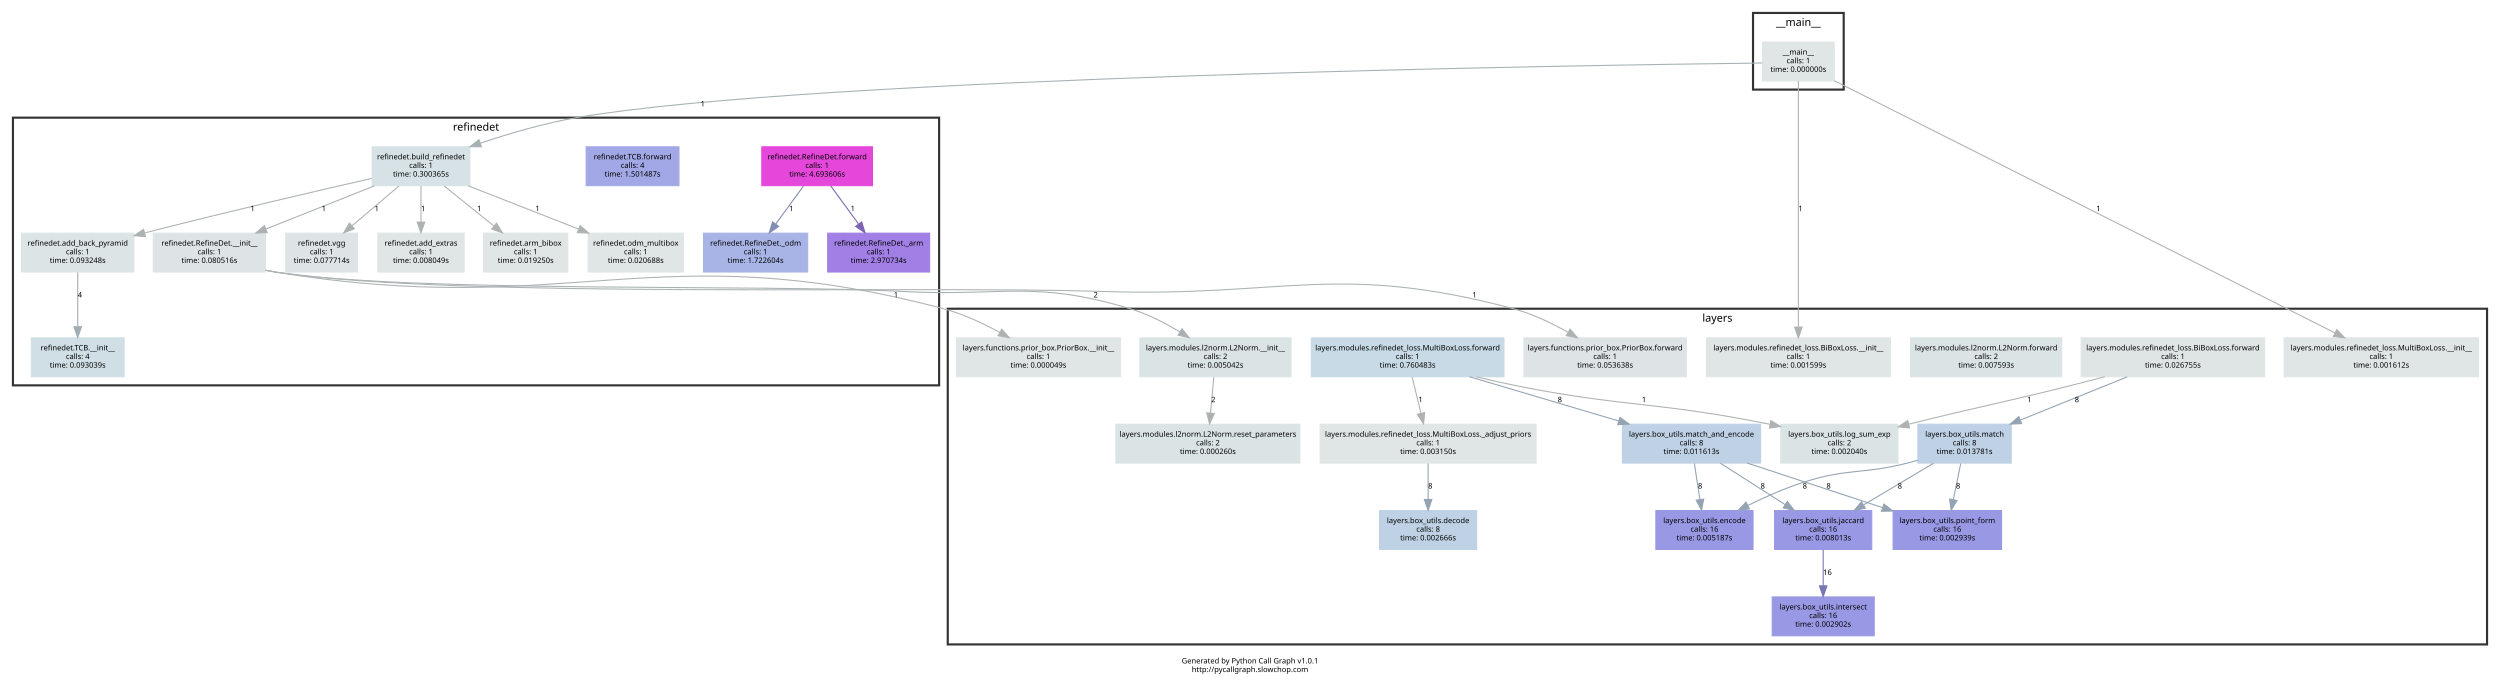
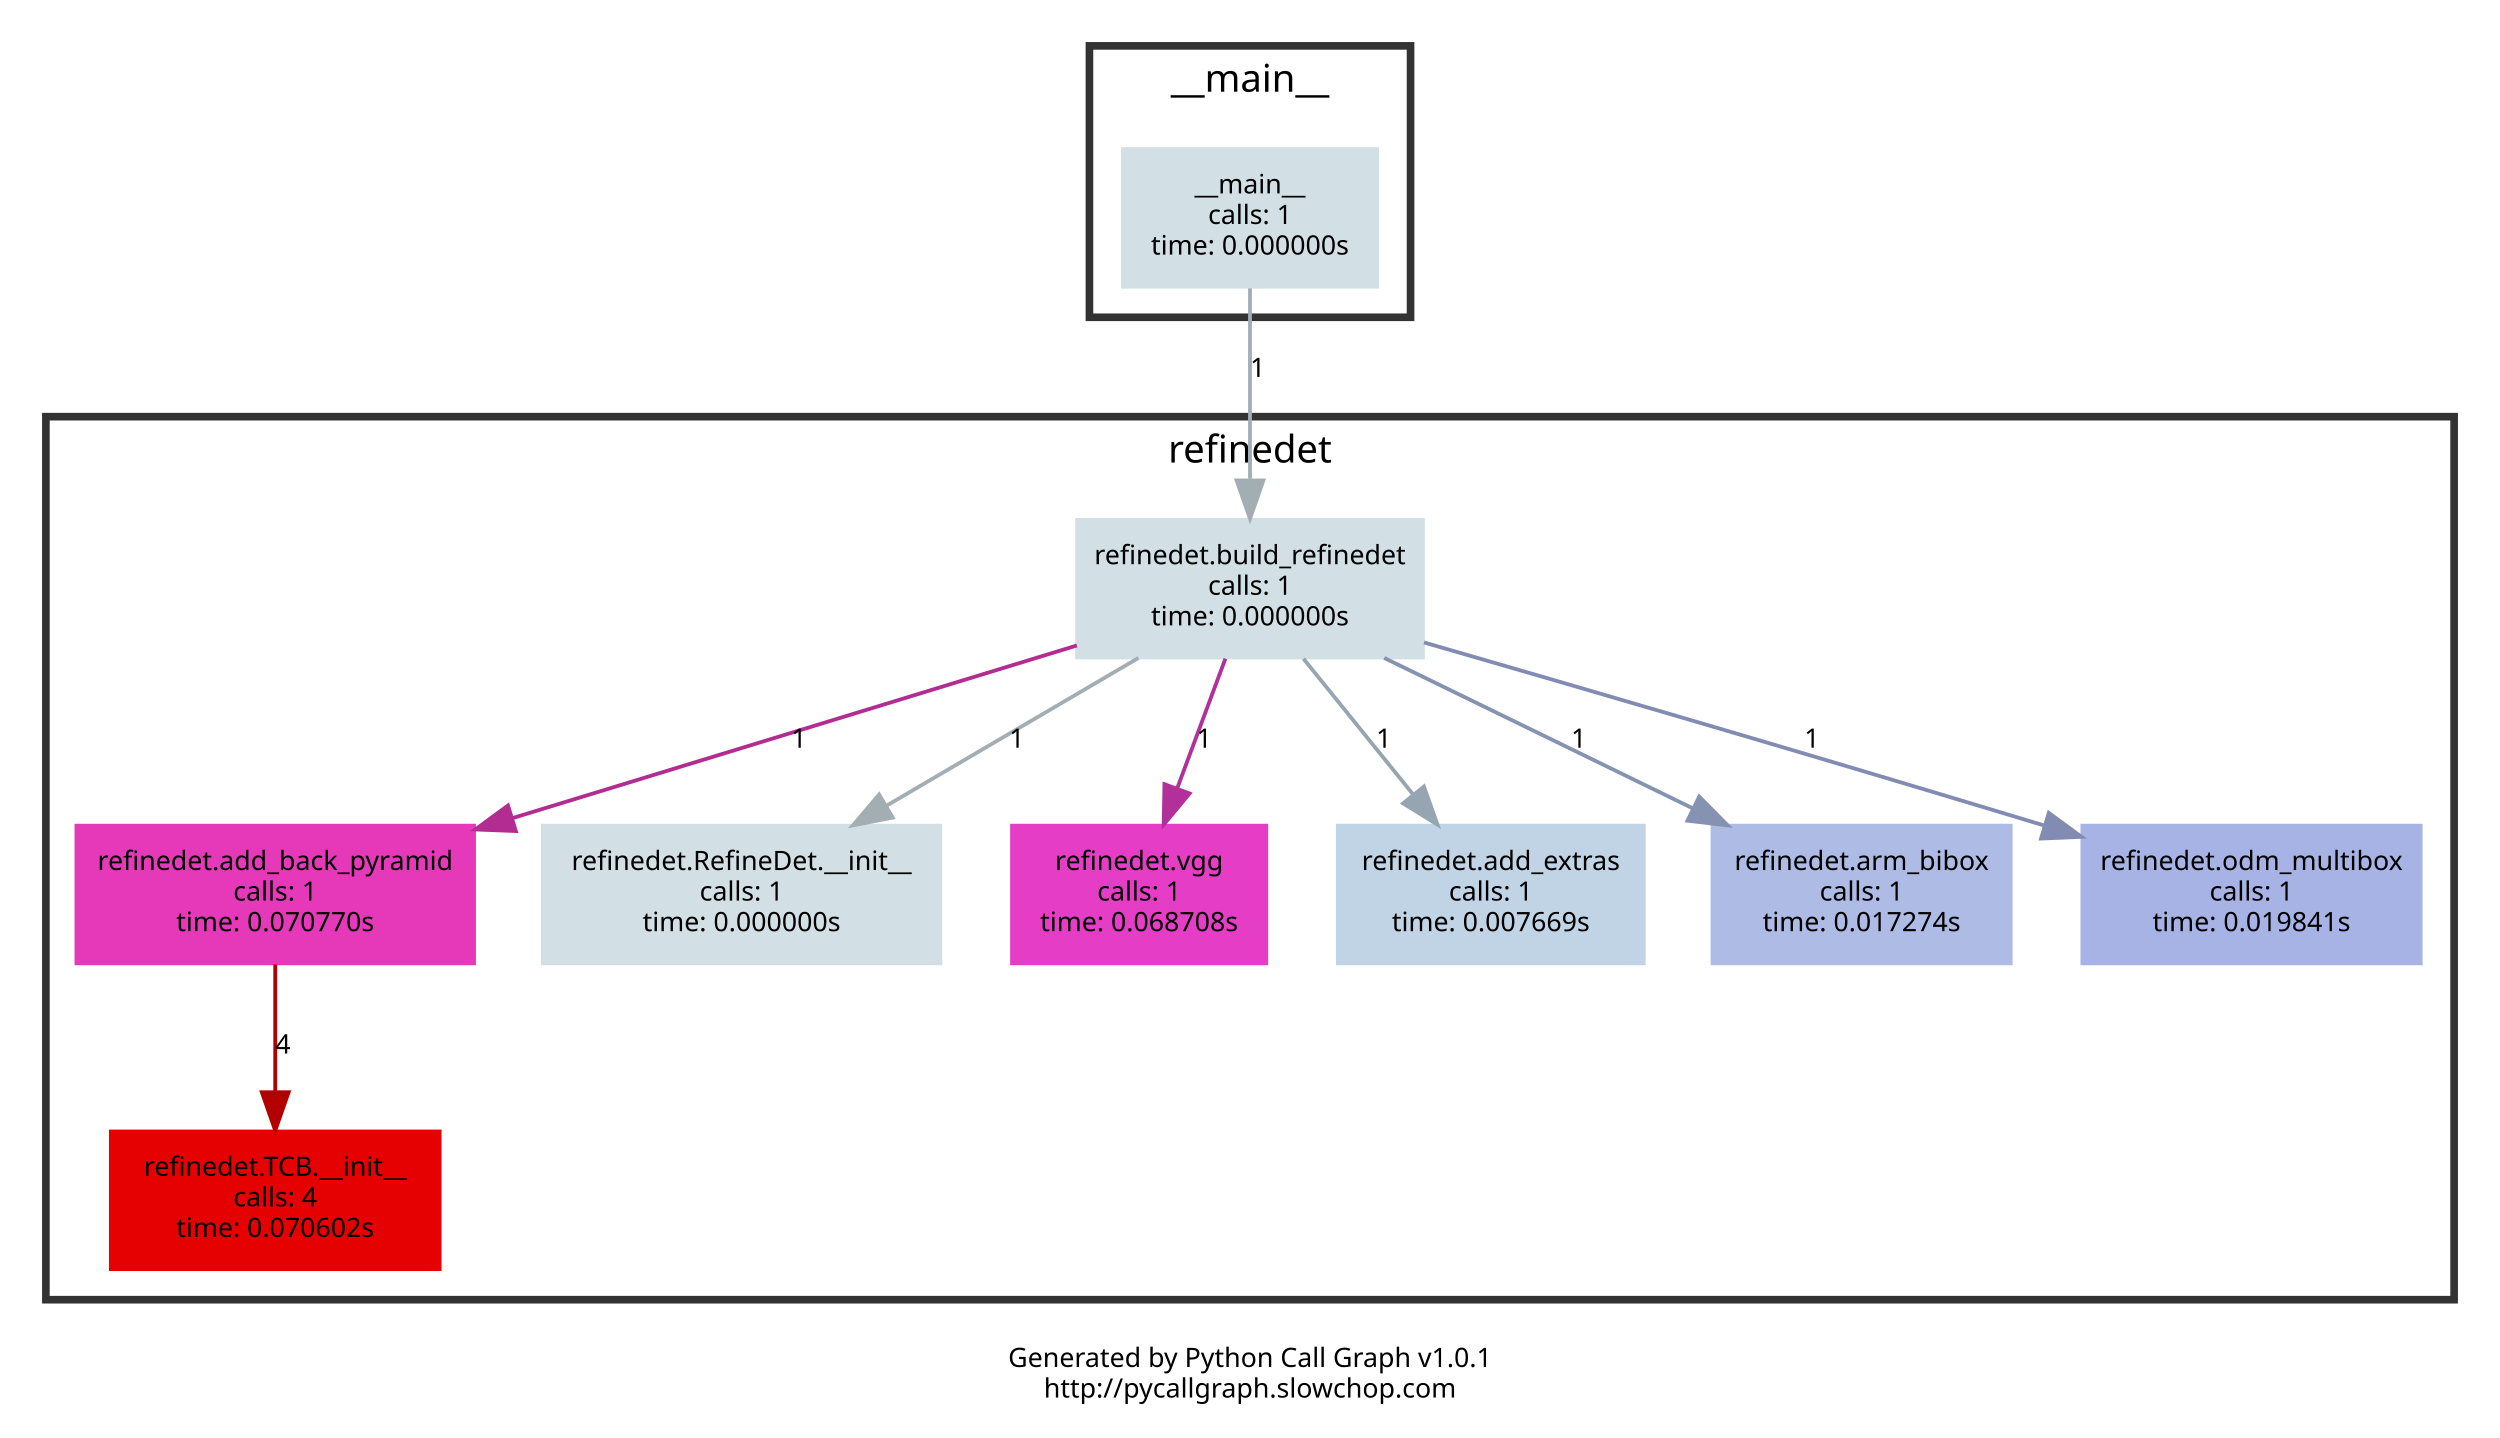
- <svg xmlns="http://www.w3.org/2000/svg" width="2316pt" height="633pt" viewBox="0.00 0.00 2316.00 633.00">
-   <g id="graph0" class="graph" transform="scale(1 1) rotate(0) translate(4 629)">
-     <polygon fill="white" stroke="white" points="-4,5 -4,-629 2313,-629 2313,5 -4,5" />
-     <text text-anchor="middle" x="1154" y="-14.4" font-family="Verdana" font-size="7.00" fill="#000000">Generated by Python Call Graph v1.0.1</text>
-     <text text-anchor="middle" x="1154" y="-6.4" font-family="Verdana" font-size="7.00" fill="#000000">http://pycallgraph.slowchop.com</text>
+ <svg xmlns="http://www.w3.org/2000/svg" width="654pt" height="376pt" viewBox="0.00 0.00 654.00 376.00">
+   <g id="graph0" class="graph" transform="scale(1 1) rotate(0) translate(4 372)">
+     <polygon fill="white" stroke="white" points="-4,5 -4,-372 651,-372 651,5 -4,5" />
+     <text text-anchor="middle" x="323" y="-14.4" font-family="Verdana" font-size="7.00" fill="#000000">Generated by Python Call Graph v1.0.1</text>
+     <text text-anchor="middle" x="323" y="-6.4" font-family="Verdana" font-size="7.00" fill="#000000">http://pycallgraph.slowchop.com</text>
    <g id="clust1" class="cluster">
-       <polygon fill="none" stroke="#000000" stroke-width="2" stroke-opacity="0.8" points="874,-32 874,-343 2300,-343 2300,-32 874,-32" />
-       <text text-anchor="middle" x="1587" y="-331" font-family="Verdana" font-size="10.00">layers</text>
+       <polygon fill="none" stroke="#000000" stroke-width="2" stroke-opacity="0.8" points="8,-32 8,-263 638,-263 638,-32 8,-32" />
+       <text text-anchor="middle" x="323" y="-251" font-family="Verdana" font-size="10.00">refinedet</text>
    </g>
    <g id="clust2" class="cluster">
-       <polygon fill="none" stroke="#000000" stroke-width="2" stroke-opacity="0.8" points="8,-272 8,-520 866,-520 866,-272 8,-272" />
-       <text text-anchor="middle" x="437" y="-508" font-family="Verdana" font-size="10.00">refinedet</text>
-     </g>
-     <g id="clust3" class="cluster">
-       <polygon fill="none" stroke="#000000" stroke-width="2" stroke-opacity="0.8" points="1620,-546 1620,-617 1704,-617 1704,-546 1620,-546" />
-       <text text-anchor="middle" x="1662" y="-605" font-family="Verdana" font-size="10.00">__main__</text>
+       <polygon fill="none" stroke="#000000" stroke-width="2" stroke-opacity="0.8" points="281,-289 281,-360 365,-360 365,-289 281,-289" />
+       <text text-anchor="middle" x="323" y="-348" font-family="Verdana" font-size="10.00">__main__</text>
    </g>
    <g id="node1" class="node">
-       <polygon fill="#e0e5e5" stroke="#e0e5e5" points="1419,-236 1219,-236 1219,-200 1419,-200 1419,-236" />
-       <text text-anchor="middle" x="1319" y="-224.4" font-family="Verdana" font-size="7.00" fill="#000000">layers.modules.refinedet_loss.MultiBoxLoss._adjust_priors</text>
-       <text text-anchor="middle" x="1319" y="-216.4" font-family="Verdana" font-size="7.00" fill="#000000">calls: 1</text>
-       <text text-anchor="middle" x="1319" y="-208.4" font-family="Verdana" font-size="7.00" fill="#000000">time: 0.003150s</text>
+       <polygon fill="#e539ba" stroke="#e539ba" points="120,-156 16,-156 16,-120 120,-120 120,-156" />
+       <text text-anchor="middle" x="68" y="-144.4" font-family="Verdana" font-size="7.00" fill="#000000">refinedet.add_back_pyramid</text>
+       <text text-anchor="middle" x="68" y="-136.4" font-family="Verdana" font-size="7.00" fill="#000000">calls: 1</text>
+       <text text-anchor="middle" x="68" y="-128.4" font-family="Verdana" font-size="7.00" fill="#000000">time: 0.070770s</text>
+     </g>
+     <g id="node3" class="node">
+       <polygon fill="#e50001" stroke="#e50001" points="111,-76 25,-76 25,-40 111,-40 111,-76" />
+       <text text-anchor="middle" x="68" y="-64.4" font-family="Verdana" font-size="7.00" fill="#000000">refinedet.TCB.__init__</text>
+       <text text-anchor="middle" x="68" y="-56.4" font-family="Verdana" font-size="7.00" fill="#000000">calls: 4</text>
+       <text text-anchor="middle" x="68" y="-48.4" font-family="Verdana" font-size="7.00" fill="#000000">time: 0.070602s</text>
+     </g>
+     <g id="edge1" class="edge">
+       <path fill="none" stroke="#b20001" d="M68,-119.689C68,-109.894 68,-97.422 68,-86.335" />
+       <polygon fill="#b20001" stroke="#b20001" points="71.5,-86.262 68,-76.262 64.5,-86.262 71.5,-86.262" />
+       <text text-anchor="middle" x="70" y="-96.4" font-family="Verdana" font-size="7.00" fill="#000000">4</text>
+     </g>
+     <g id="node2" class="node">
+       <polygon fill="#d2e0e5" stroke="#d2e0e5" points="242,-156 138,-156 138,-120 242,-120 242,-156" />
+       <text text-anchor="middle" x="190" y="-144.4" font-family="Verdana" font-size="7.00" fill="#000000">refinedet.RefineDet.__init__</text>
+       <text text-anchor="middle" x="190" y="-136.4" font-family="Verdana" font-size="7.00" fill="#000000">calls: 1</text>
+       <text text-anchor="middle" x="190" y="-128.4" font-family="Verdana" font-size="7.00" fill="#000000">time: 0.000000s</text>
+     </g>
+     <g id="node4" class="node">
+       <polygon fill="#c1d4e5" stroke="#c1d4e5" points="426,-156 346,-156 346,-120 426,-120 426,-156" />
+       <text text-anchor="middle" x="386" y="-144.4" font-family="Verdana" font-size="7.00" fill="#000000">refinedet.add_extras</text>
+       <text text-anchor="middle" x="386" y="-136.4" font-family="Verdana" font-size="7.00" fill="#000000">calls: 1</text>
+       <text text-anchor="middle" x="386" y="-128.4" font-family="Verdana" font-size="7.00" fill="#000000">time: 0.007669s</text>
+     </g>
+     <g id="node5" class="node">
+       <polygon fill="#e53dc5" stroke="#e53dc5" points="327.25,-156 260.75,-156 260.75,-120 327.25,-120 327.25,-156" />
+       <text text-anchor="middle" x="294" y="-144.4" font-family="Verdana" font-size="7.00" fill="#000000">refinedet.vgg</text>
+       <text text-anchor="middle" x="294" y="-136.4" font-family="Verdana" font-size="7.00" fill="#000000">calls: 1</text>
+       <text text-anchor="middle" x="294" y="-128.4" font-family="Verdana" font-size="7.00" fill="#000000">time: 0.068708s</text>
    </g>
    <g id="node6" class="node">
-       <polygon fill="#bfd2e5" stroke="#bfd2e5" points="1364,-156 1274,-156 1274,-120 1364,-120 1364,-156" />
-       <text text-anchor="middle" x="1319" y="-144.4" font-family="Verdana" font-size="7.00" fill="#000000">layers.box_utils.decode</text>
-       <text text-anchor="middle" x="1319" y="-136.4" font-family="Verdana" font-size="7.00" fill="#000000">calls: 8</text>
-       <text text-anchor="middle" x="1319" y="-128.4" font-family="Verdana" font-size="7.00" fill="#000000">time: 0.002666s</text>
+       <polygon fill="#adbbe5" stroke="#adbbe5" points="522,-156 444,-156 444,-120 522,-120 522,-156" />
+       <text text-anchor="middle" x="483" y="-144.4" font-family="Verdana" font-size="7.00" fill="#000000">refinedet.arm_bibox</text>
+       <text text-anchor="middle" x="483" y="-136.4" font-family="Verdana" font-size="7.00" fill="#000000">calls: 1</text>
+       <text text-anchor="middle" x="483" y="-128.4" font-family="Verdana" font-size="7.00" fill="#000000">time: 0.017274s</text>
+     </g>
+     <g id="node7" class="node">
+       <polygon fill="#a7b3e5" stroke="#a7b3e5" points="629.25,-156 540.75,-156 540.75,-120 629.25,-120 629.25,-156" />
+       <text text-anchor="middle" x="585" y="-144.4" font-family="Verdana" font-size="7.00" fill="#000000">refinedet.odm_multibox</text>
+       <text text-anchor="middle" x="585" y="-136.4" font-family="Verdana" font-size="7.00" fill="#000000">calls: 1</text>
+       <text text-anchor="middle" x="585" y="-128.4" font-family="Verdana" font-size="7.00" fill="#000000">time: 0.019841s</text>
+     </g>
+     <g id="node8" class="node">
+       <polygon fill="#d2e0e5" stroke="#d2e0e5" points="368.25,-236 277.75,-236 277.75,-200 368.25,-200 368.25,-236" />
+       <text text-anchor="middle" x="323" y="-224.4" font-family="Verdana" font-size="7.00" fill="#000000">refinedet.build_refinedet</text>
+       <text text-anchor="middle" x="323" y="-216.4" font-family="Verdana" font-size="7.00" fill="#000000">calls: 1</text>
+       <text text-anchor="middle" x="323" y="-208.4" font-family="Verdana" font-size="7.00" fill="#000000">time: 0.000000s</text>
+     </g>
+     <g id="edge2" class="edge">
+       <path fill="none" stroke="#b22c91" d="M277.705,-203.145C236.638,-190.583 175.735,-171.954 130.129,-158.004" />
+       <polygon fill="#b22c91" stroke="#b22c91" points="130.937,-154.591 120.351,-155.013 128.89,-161.285 130.937,-154.591" />
+       <text text-anchor="middle" x="205" y="-176.4" font-family="Verdana" font-size="7.00" fill="#000000">1</text>
+     </g>
+     <g id="edge3" class="edge">
+       <path fill="none" stroke="#a3aeb2" d="M293.813,-199.883C274.409,-188.503 248.74,-173.449 227.781,-161.157" />
+       <polygon fill="#a3aeb2" stroke="#a3aeb2" points="229.516,-158.117 219.119,-156.078 225.975,-164.156 229.516,-158.117" />
+       <text text-anchor="middle" x="262" y="-176.4" font-family="Verdana" font-size="7.00" fill="#000000">1</text>
+     </g>
+     <g id="edge4" class="edge">
+       <path fill="none" stroke="#b23099" d="M316.564,-199.689C312.847,-189.692 308.093,-176.906 303.909,-165.651" />
+       <polygon fill="#b23099" stroke="#b23099" points="307.184,-164.416 300.418,-156.262 300.622,-166.855 307.184,-164.416" />
+       <text text-anchor="middle" x="311" y="-176.4" font-family="Verdana" font-size="7.00" fill="#000000">1</text>
    </g>
    <g id="edge5" class="edge">
-       <path fill="none" stroke="#94a3b2" d="M1319,-199.689C1319,-189.894 1319,-177.422 1319,-166.335" />
-       <polygon fill="#94a3b2" stroke="#94a3b2" points="1322.5,-166.262 1319,-156.262 1315.5,-166.262 1322.5,-166.262" />
-       <text text-anchor="middle" x="1321" y="-176.4" font-family="Verdana" font-size="7.00" fill="#000000">8</text>
+       <path fill="none" stroke="#96a5b2" d="M336.982,-199.689C345.383,-189.288 356.221,-175.869 365.57,-164.294" />
+       <polygon fill="#96a5b2" stroke="#96a5b2" points="368.497,-166.241 372.057,-156.262 363.051,-161.843 368.497,-166.241" />
+       <text text-anchor="middle" x="358" y="-176.4" font-family="Verdana" font-size="7.00" fill="#000000">1</text>
    </g>
-     <g id="node2" class="node">
-       <polygon fill="#9998e5" stroke="#9998e5" points="1620,-156 1530,-156 1530,-120 1620,-120 1620,-156" />
-       <text text-anchor="middle" x="1575" y="-144.4" font-family="Verdana" font-size="7.00" fill="#000000">layers.box_utils.encode</text>
-       <text text-anchor="middle" x="1575" y="-136.4" font-family="Verdana" font-size="7.00" fill="#000000">calls: 16</text>
-       <text text-anchor="middle" x="1575" y="-128.4" font-family="Verdana" font-size="7.00" fill="#000000">time: 0.005187s</text>
+     <g id="edge6" class="edge">
+       <path fill="none" stroke="#8692b2" d="M358.113,-199.883C381.872,-188.3 413.441,-172.91 438.894,-160.502" />
+       <polygon fill="#8692b2" stroke="#8692b2" points="440.514,-163.606 447.969,-156.078 437.447,-157.314 440.514,-163.606" />
+       <text text-anchor="middle" x="409" y="-176.4" font-family="Verdana" font-size="7.00" fill="#000000">1</text>
    </g>
-     <g id="node3" class="node">
-       <polygon fill="#dbe4e5" stroke="#dbe4e5" points="1754.25,-236 1645.75,-236 1645.75,-200 1754.25,-200 1754.25,-236" />
-       <text text-anchor="middle" x="1700" y="-224.4" font-family="Verdana" font-size="7.00" fill="#000000">layers.box_utils.log_sum_exp</text>
-       <text text-anchor="middle" x="1700" y="-216.4" font-family="Verdana" font-size="7.00" fill="#000000">calls: 2</text>
-       <text text-anchor="middle" x="1700" y="-208.4" font-family="Verdana" font-size="7.00" fill="#000000">time: 0.002040s</text>
-     </g>
-     <g id="node4" class="node">
-       <polygon fill="#e0e5e5" stroke="#e0e5e5" points="1034,-316 882,-316 882,-280 1034,-280 1034,-316" />
-       <text text-anchor="middle" x="958" y="-304.4" font-family="Verdana" font-size="7.00" fill="#000000">layers.functions.prior_box.PriorBox.__init__</text>
-       <text text-anchor="middle" x="958" y="-296.4" font-family="Verdana" font-size="7.00" fill="#000000">calls: 1</text>
-       <text text-anchor="middle" x="958" y="-288.4" font-family="Verdana" font-size="7.00" fill="#000000">time: 0.000049s</text>
-     </g>
-     <g id="node5" class="node">
-       <polygon fill="#dbe4e5" stroke="#dbe4e5" points="1200.25,-236 1029.75,-236 1029.75,-200 1200.25,-200 1200.25,-236" />
-       <text text-anchor="middle" x="1115" y="-224.4" font-family="Verdana" font-size="7.00" fill="#000000">layers.modules.l2norm.L2Norm.reset_parameters</text>
-       <text text-anchor="middle" x="1115" y="-216.4" font-family="Verdana" font-size="7.00" fill="#000000">calls: 2</text>
-       <text text-anchor="middle" x="1115" y="-208.4" font-family="Verdana" font-size="7.00" fill="#000000">time: 0.000260s</text>
-     </g>
-     <g id="node7" class="node">
-       <polygon fill="#9998e5" stroke="#9998e5" points="1732.25,-76 1637.75,-76 1637.75,-40 1732.25,-40 1732.25,-76" />
-       <text text-anchor="middle" x="1685" y="-64.4" font-family="Verdana" font-size="7.00" fill="#000000">layers.box_utils.intersect</text>
-       <text text-anchor="middle" x="1685" y="-56.4" font-family="Verdana" font-size="7.00" fill="#000000">calls: 16</text>
-       <text text-anchor="middle" x="1685" y="-48.4" font-family="Verdana" font-size="7.00" fill="#000000">time: 0.002902s</text>
-     </g>
-     <g id="node8" class="node">
-       <polygon fill="#dfe5e5" stroke="#dfe5e5" points="2094,-316 1924,-316 1924,-280 2094,-280 2094,-316" />
-       <text text-anchor="middle" x="2009" y="-304.4" font-family="Verdana" font-size="7.00" fill="#000000">layers.modules.refinedet_loss.BiBoxLoss.forward</text>
-       <text text-anchor="middle" x="2009" y="-296.4" font-family="Verdana" font-size="7.00" fill="#000000">calls: 1</text>
-       <text text-anchor="middle" x="2009" y="-288.4" font-family="Verdana" font-size="7.00" fill="#000000">time: 0.026755s</text>
-     </g>
-     <g id="edge9" class="edge">
-       <path fill="none" stroke="#aeb2b2" d="M1945.85,-279.966C1935.55,-277.256 1924.99,-274.518 1915,-272 1851.11,-255.89 1832.55,-253.091 1764.4,-236.063" />
-       <polygon fill="#aeb2b2" stroke="#aeb2b2" points="1764.99,-232.604 1754.44,-233.563 1763.29,-239.393 1764.99,-232.604" />
-       <text text-anchor="middle" x="1876" y="-256.4" font-family="Verdana" font-size="7.00" fill="#000000">1</text>
-     </g>
-     <g id="node11" class="node">
-       <polygon fill="#bed1e5" stroke="#bed1e5" points="1859.25,-236 1772.75,-236 1772.75,-200 1859.25,-200 1859.25,-236" />
-       <text text-anchor="middle" x="1816" y="-224.4" font-family="Verdana" font-size="7.00" fill="#000000">layers.box_utils.match</text>
-       <text text-anchor="middle" x="1816" y="-216.4" font-family="Verdana" font-size="7.00" fill="#000000">calls: 8</text>
-       <text text-anchor="middle" x="1816" y="-208.4" font-family="Verdana" font-size="7.00" fill="#000000">time: 0.013781s</text>
-     </g>
-     <g id="edge10" class="edge">
-       <path fill="none" stroke="#94a3b2" d="M1966.65,-279.883C1937.48,-268.097 1898.57,-252.369 1867.59,-239.851" />
-       <polygon fill="#94a3b2" stroke="#94a3b2" points="1868.84,-236.58 1858.26,-236.078 1866.22,-243.07 1868.84,-236.58" />
-       <text text-anchor="middle" x="1920" y="-256.4" font-family="Verdana" font-size="7.00" fill="#000000">8</text>
+     <g id="edge7" class="edge">
+       <path fill="none" stroke="#828bb2" d="M368.522,-203.93C408.571,-192.368 468.701,-174.857 530.581,-156.098" />
+       <polygon fill="#828bb2" stroke="#828bb2" points="531.974,-159.333 540.525,-153.078 529.939,-152.636 531.974,-159.333" />
+       <text text-anchor="middle" x="470" y="-176.4" font-family="Verdana" font-size="7.00" fill="#000000">1</text>
    </g>
    <g id="node9" class="node">
-       <polygon fill="#dbe4e5" stroke="#dbe4e5" points="1906,-316 1766,-316 1766,-280 1906,-280 1906,-316" />
-       <text text-anchor="middle" x="1836" y="-304.4" font-family="Verdana" font-size="7.00" fill="#000000">layers.modules.l2norm.L2Norm.forward</text>
-       <text text-anchor="middle" x="1836" y="-296.4" font-family="Verdana" font-size="7.00" fill="#000000">calls: 2</text>
-       <text text-anchor="middle" x="1836" y="-288.4" font-family="Verdana" font-size="7.00" fill="#000000">time: 0.007593s</text>
-     </g>
-     <g id="node10" class="node">
-       <polygon fill="#9998e5" stroke="#9998e5" points="1850.25,-156 1749.75,-156 1749.75,-120 1850.25,-120 1850.25,-156" />
-       <text text-anchor="middle" x="1800" y="-144.4" font-family="Verdana" font-size="7.00" fill="#000000">layers.box_utils.point_form</text>
-       <text text-anchor="middle" x="1800" y="-136.4" font-family="Verdana" font-size="7.00" fill="#000000">calls: 16</text>
-       <text text-anchor="middle" x="1800" y="-128.4" font-family="Verdana" font-size="7.00" fill="#000000">time: 0.002939s</text>
-     </g>
-     <g id="edge14" class="edge">
-       <path fill="none" stroke="#94a3b2" d="M1772.74,-202.632C1769.46,-201.693 1766.19,-200.803 1763,-200 1720.48,-189.282 1707.72,-195.478 1666,-182 1648.93,-176.484 1630.91,-168.475 1615.45,-160.86" />
-       <polygon fill="#94a3b2" stroke="#94a3b2" points="1616.69,-157.567 1606.19,-156.195 1613.54,-163.819 1616.69,-157.567" />
-       <text text-anchor="middle" x="1668" y="-176.4" font-family="Verdana" font-size="7.00" fill="#000000">8</text>
-     </g>
-     <g id="edge15" class="edge">
-       <path fill="none" stroke="#94a3b2" d="M1812.45,-199.689C1810.44,-189.894 1807.88,-177.422 1805.61,-166.335" />
-       <polygon fill="#94a3b2" stroke="#94a3b2" points="1808.98,-165.355 1803.54,-156.262 1802.12,-166.762 1808.98,-165.355" />
-       <text text-anchor="middle" x="1810" y="-176.4" font-family="Verdana" font-size="7.00" fill="#000000">8</text>
-     </g>
-     <g id="node18" class="node">
-       <polygon fill="#9998e5" stroke="#9998e5" points="1730,-156 1640,-156 1640,-120 1730,-120 1730,-156" />
-       <text text-anchor="middle" x="1685" y="-144.4" font-family="Verdana" font-size="7.00" fill="#000000">layers.box_utils.jaccard</text>
-       <text text-anchor="middle" x="1685" y="-136.4" font-family="Verdana" font-size="7.00" fill="#000000">calls: 16</text>
-       <text text-anchor="middle" x="1685" y="-128.4" font-family="Verdana" font-size="7.00" fill="#000000">time: 0.008013s</text>
-     </g>
-     <g id="edge16" class="edge">
-       <path fill="none" stroke="#94a3b2" d="M1787.25,-199.883C1768.23,-188.554 1743.08,-173.583 1722.49,-161.322" />
-       <polygon fill="#94a3b2" stroke="#94a3b2" points="1724.06,-158.186 1713.68,-156.078 1720.48,-164.201 1724.06,-158.186" />
-       <text text-anchor="middle" x="1756" y="-176.4" font-family="Verdana" font-size="7.00" fill="#000000">8</text>
-     </g>
-     <g id="node12" class="node">
-       <polygon fill="#e0e5e5" stroke="#e0e5e5" points="1747.25,-316 1576.75,-316 1576.75,-280 1747.25,-280 1747.25,-316" />
-       <text text-anchor="middle" x="1662" y="-304.4" font-family="Verdana" font-size="7.00" fill="#000000">layers.modules.refinedet_loss.BiBoxLoss.__init__</text>
-       <text text-anchor="middle" x="1662" y="-296.4" font-family="Verdana" font-size="7.00" fill="#000000">calls: 1</text>
-       <text text-anchor="middle" x="1662" y="-288.4" font-family="Verdana" font-size="7.00" fill="#000000">time: 0.001599s</text>
-     </g>
-     <g id="node13" class="node">
-       <polygon fill="#e0e5e5" stroke="#e0e5e5" points="2292,-316 2112,-316 2112,-280 2292,-280 2292,-316" />
-       <text text-anchor="middle" x="2202" y="-304.4" font-family="Verdana" font-size="7.00" fill="#000000">layers.modules.refinedet_loss.MultiBoxLoss.__init__</text>
-       <text text-anchor="middle" x="2202" y="-296.4" font-family="Verdana" font-size="7.00" fill="#000000">calls: 1</text>
-       <text text-anchor="middle" x="2202" y="-288.4" font-family="Verdana" font-size="7.00" fill="#000000">time: 0.001612s</text>
-     </g>
-     <g id="node14" class="node">
-       <polygon fill="#c7dae5" stroke="#c7dae5" points="1389.25,-316 1210.75,-316 1210.75,-280 1389.25,-280 1389.25,-316" />
-       <text text-anchor="middle" x="1300" y="-304.4" font-family="Verdana" font-size="7.00" fill="#000000">layers.modules.refinedet_loss.MultiBoxLoss.forward</text>
-       <text text-anchor="middle" x="1300" y="-296.4" font-family="Verdana" font-size="7.00" fill="#000000">calls: 1</text>
-       <text text-anchor="middle" x="1300" y="-288.4" font-family="Verdana" font-size="7.00" fill="#000000">time: 0.760483s</text>
-     </g>
-     <g id="edge11" class="edge">
-       <path fill="none" stroke="#aeb2b2" d="M1304.22,-279.689C1306.63,-269.793 1309.7,-257.164 1312.42,-245.993" />
-       <polygon fill="#aeb2b2" stroke="#aeb2b2" points="1315.83,-246.807 1314.8,-236.262 1309.03,-245.15 1315.83,-246.807" />
-       <text text-anchor="middle" x="1312" y="-256.4" font-family="Verdana" font-size="7.00" fill="#000000">1</text>
-     </g>
-     <g id="node17" class="node">
-       <polygon fill="#bed1e5" stroke="#bed1e5" points="1627,-236 1499,-236 1499,-200 1627,-200 1627,-236" />
-       <text text-anchor="middle" x="1563" y="-224.4" font-family="Verdana" font-size="7.00" fill="#000000">layers.box_utils.match_and_encode</text>
-       <text text-anchor="middle" x="1563" y="-216.4" font-family="Verdana" font-size="7.00" fill="#000000">calls: 8</text>
-       <text text-anchor="middle" x="1563" y="-208.4" font-family="Verdana" font-size="7.00" fill="#000000">time: 0.011613s</text>
-     </g>
-     <g id="edge12" class="edge">
-       <path fill="none" stroke="#94a3b2" d="M1357.39,-279.979C1398.06,-267.919 1452.76,-251.696 1495.51,-239.015" />
-       <polygon fill="#94a3b2" stroke="#94a3b2" points="1496.69,-242.318 1505.28,-236.119 1494.69,-235.607 1496.69,-242.318" />
-       <text text-anchor="middle" x="1441" y="-256.4" font-family="Verdana" font-size="7.00" fill="#000000">8</text>
-     </g>
-     <g id="edge13" class="edge">
-       <path fill="none" stroke="#aeb2b2" d="M1363.7,-279.951C1375.4,-277.096 1387.53,-274.314 1399,-272 1500.38,-251.55 1529.97,-257.335 1635.83,-235.891" />
-       <polygon fill="#aeb2b2" stroke="#aeb2b2" points="1636.54,-239.319 1645.63,-233.874 1635.13,-232.463 1636.54,-239.319" />
-       <text text-anchor="middle" x="1519" y="-256.4" font-family="Verdana" font-size="7.00" fill="#000000">1</text>
-     </g>
-     <g id="node15" class="node">
-       <polygon fill="#dbe4e5" stroke="#dbe4e5" points="1192,-316 1052,-316 1052,-280 1192,-280 1192,-316" />
-       <text text-anchor="middle" x="1122" y="-304.4" font-family="Verdana" font-size="7.00" fill="#000000">layers.modules.l2norm.L2Norm.__init__</text>
-       <text text-anchor="middle" x="1122" y="-296.4" font-family="Verdana" font-size="7.00" fill="#000000">calls: 2</text>
-       <text text-anchor="middle" x="1122" y="-288.4" font-family="Verdana" font-size="7.00" fill="#000000">time: 0.005042s</text>
-     </g>
-     <g id="edge1" class="edge">
-       <path fill="none" stroke="#abb1b2" d="M1120.45,-279.689C1119.57,-269.894 1118.45,-257.422 1117.45,-246.335" />
-       <polygon fill="#abb1b2" stroke="#abb1b2" points="1120.93,-245.909 1116.55,-236.262 1113.96,-246.535 1120.93,-245.909" />
-       <text text-anchor="middle" x="1120" y="-256.4" font-family="Verdana" font-size="7.00" fill="#000000">2</text>
-     </g>
-     <g id="node16" class="node">
-       <polygon fill="#dee4e5" stroke="#dee4e5" points="1558.25,-316 1407.75,-316 1407.75,-280 1558.25,-280 1558.25,-316" />
-       <text text-anchor="middle" x="1483" y="-304.4" font-family="Verdana" font-size="7.00" fill="#000000">layers.functions.prior_box.PriorBox.forward</text>
-       <text text-anchor="middle" x="1483" y="-296.4" font-family="Verdana" font-size="7.00" fill="#000000">calls: 1</text>
-       <text text-anchor="middle" x="1483" y="-288.4" font-family="Verdana" font-size="7.00" fill="#000000">time: 0.053638s</text>
-     </g>
-     <g id="edge20" class="edge">
-       <path fill="none" stroke="#94a3b2" d="M1565.66,-199.689C1567.17,-189.894 1569.09,-177.422 1570.79,-166.335" />
-       <polygon fill="#94a3b2" stroke="#94a3b2" points="1574.28,-166.678 1572.34,-156.262 1567.36,-165.614 1574.28,-166.678" />
-       <text text-anchor="middle" x="1571" y="-176.4" font-family="Verdana" font-size="7.00" fill="#000000">8</text>
-     </g>
-     <g id="edge21" class="edge">
-       <path fill="none" stroke="#94a3b2" d="M1614.72,-199.979C1651.63,-187.83 1701.38,-171.456 1740.04,-158.734" />
-       <polygon fill="#94a3b2" stroke="#94a3b2" points="1741.21,-162.034 1749.61,-155.583 1739.02,-155.385 1741.21,-162.034" />
-       <text text-anchor="middle" x="1690" y="-176.4" font-family="Verdana" font-size="7.00" fill="#000000">8</text>
-     </g>
-     <g id="edge22" class="edge">
-       <path fill="none" stroke="#94a3b2" d="M1589.77,-199.883C1607.41,-188.605 1630.7,-173.717 1649.83,-161.487" />
-       <polygon fill="#94a3b2" stroke="#94a3b2" points="1651.75,-164.413 1658.29,-156.078 1647.98,-158.515 1651.75,-164.413" />
-       <text text-anchor="middle" x="1629" y="-176.4" font-family="Verdana" font-size="7.00" fill="#000000">8</text>
-     </g>
-     <g id="edge29" class="edge">
-       <path fill="none" stroke="#7776b2" d="M1685,-119.689C1685,-109.894 1685,-97.422 1685,-86.335" />
-       <polygon fill="#7776b2" stroke="#7776b2" points="1688.5,-86.262 1685,-76.262 1681.5,-86.262 1688.5,-86.262" />
-       <text text-anchor="middle" x="1689" y="-96.4" font-family="Verdana" font-size="7.00" fill="#000000">16</text>
-     </g>
-     <g id="node19" class="node">
-       <polygon fill="#dee4e5" stroke="#dee4e5" points="242,-413 138,-413 138,-377 242,-377 242,-413" />
-       <text text-anchor="middle" x="190" y="-401.4" font-family="Verdana" font-size="7.00" fill="#000000">refinedet.RefineDet.__init__</text>
-       <text text-anchor="middle" x="190" y="-393.4" font-family="Verdana" font-size="7.00" fill="#000000">calls: 1</text>
-       <text text-anchor="middle" x="190" y="-385.4" font-family="Verdana" font-size="7.00" fill="#000000">time: 0.080516s</text>
-     </g>
-     <g id="edge6" class="edge">
-       <path fill="none" stroke="#aeb2b2" d="M242.077,-378.686C245.082,-378.053 248.071,-377.483 251,-377 522.859,-332.198 603.682,-413.635 870,-343 888.08,-338.205 906.794,-329.461 922.292,-321.024" />
-       <polygon fill="#aeb2b2" stroke="#aeb2b2" points="924.012,-324.072 931.016,-316.124 920.584,-317.969 924.012,-324.072" />
-       <text text-anchor="middle" x="826" y="-353.4" font-family="Verdana" font-size="7.00" fill="#000000">1</text>
-     </g>
-     <g id="edge7" class="edge">
-       <path fill="none" stroke="#aab1b2" d="M242.063,-378.602C245.072,-377.99 248.066,-377.448 251,-377 378.696,-357.52 703.011,-365.885 832,-359 925.913,-353.987 952.932,-370.067 1043,-343 1059.03,-338.182 1075.42,-329.743 1089.08,-321.535" />
-       <polygon fill="#aab1b2" stroke="#aab1b2" points="1090.99,-324.469 1097.63,-316.216 1087.29,-318.525 1090.99,-324.469" />
-       <text text-anchor="middle" x="1011" y="-353.4" font-family="Verdana" font-size="7.00" fill="#000000">2</text>
+       <polygon fill="#d2e0e5" stroke="#d2e0e5" points="356.25,-333 289.75,-333 289.75,-297 356.25,-297 356.25,-333" />
+       <text text-anchor="middle" x="323" y="-321.4" font-family="Verdana" font-size="7.00" fill="#000000">__main__</text>
+       <text text-anchor="middle" x="323" y="-313.4" font-family="Verdana" font-size="7.00" fill="#000000">calls: 1</text>
+       <text text-anchor="middle" x="323" y="-305.4" font-family="Verdana" font-size="7.00" fill="#000000">time: 0.000000s</text>
    </g>
    <g id="edge8" class="edge">
-       <path fill="none" stroke="#adb2b2" d="M242.059,-378.576C245.069,-377.97 248.064,-377.437 251,-377 419.417,-351.952 846.822,-364.572 1017,-359 1186.39,-353.453 1234.21,-386.541 1398,-343 1415.55,-338.334 1433.62,-329.63 1448.55,-321.187" />
-       <polygon fill="#adb2b2" stroke="#adb2b2" points="1450.55,-324.073 1457.41,-316.003 1447.01,-318.031 1450.55,-324.073" />
-       <text text-anchor="middle" x="1362" y="-353.4" font-family="Verdana" font-size="7.00" fill="#000000">1</text>
-     </g>
-     <g id="node20" class="node">
-       <polygon fill="#dee4e5" stroke="#dee4e5" points="327.25,-413 260.75,-413 260.75,-377 327.25,-377 327.25,-413" />
-       <text text-anchor="middle" x="294" y="-401.4" font-family="Verdana" font-size="7.00" fill="#000000">refinedet.vgg</text>
-       <text text-anchor="middle" x="294" y="-393.4" font-family="Verdana" font-size="7.00" fill="#000000">calls: 1</text>
-       <text text-anchor="middle" x="294" y="-385.4" font-family="Verdana" font-size="7.00" fill="#000000">time: 0.077714s</text>
-     </g>
-     <g id="node21" class="node">
-       <polygon fill="#e0e5e5" stroke="#e0e5e5" points="522,-413 444,-413 444,-377 522,-377 522,-413" />
-       <text text-anchor="middle" x="483" y="-401.4" font-family="Verdana" font-size="7.00" fill="#000000">refinedet.arm_bibox</text>
-       <text text-anchor="middle" x="483" y="-393.4" font-family="Verdana" font-size="7.00" fill="#000000">calls: 1</text>
-       <text text-anchor="middle" x="483" y="-385.4" font-family="Verdana" font-size="7.00" fill="#000000">time: 0.019250s</text>
-     </g>
-     <g id="node22" class="node">
-       <polygon fill="#a8b4e5" stroke="#a8b4e5" points="744.25,-413 647.75,-413 647.75,-377 744.25,-377 744.25,-413" />
-       <text text-anchor="middle" x="696" y="-401.4" font-family="Verdana" font-size="7.00" fill="#000000">refinedet.RefineDet._odm</text>
-       <text text-anchor="middle" x="696" y="-393.4" font-family="Verdana" font-size="7.00" fill="#000000">calls: 1</text>
-       <text text-anchor="middle" x="696" y="-385.4" font-family="Verdana" font-size="7.00" fill="#000000">time: 1.722604s</text>
-     </g>
-     <g id="node23" class="node">
-       <polygon fill="#e547db" stroke="#e547db" points="804.25,-493 701.75,-493 701.75,-457 804.25,-457 804.25,-493" />
-       <text text-anchor="middle" x="753" y="-481.4" font-family="Verdana" font-size="7.00" fill="#000000">refinedet.RefineDet.forward</text>
-       <text text-anchor="middle" x="753" y="-473.4" font-family="Verdana" font-size="7.00" fill="#000000">calls: 1</text>
-       <text text-anchor="middle" x="753" y="-465.4" font-family="Verdana" font-size="7.00" fill="#000000">time: 4.693606s</text>
-     </g>
-     <g id="edge2" class="edge">
-       <path fill="none" stroke="#838cb2" d="M740.35,-456.689C732.823,-446.389 723.133,-433.129 714.731,-421.632" />
-       <polygon fill="#838cb2" stroke="#838cb2" points="717.341,-419.271 708.615,-413.262 711.689,-423.401 717.341,-419.271" />
-       <text text-anchor="middle" x="729" y="-433.4" font-family="Verdana" font-size="7.00" fill="#000000">1</text>
-     </g>
-     <g id="node25" class="node">
-       <polygon fill="#a17fe5" stroke="#a17fe5" points="857.25,-413 762.75,-413 762.75,-377 857.25,-377 857.25,-413" />
-       <text text-anchor="middle" x="810" y="-401.4" font-family="Verdana" font-size="7.00" fill="#000000">refinedet.RefineDet._arm</text>
-       <text text-anchor="middle" x="810" y="-393.4" font-family="Verdana" font-size="7.00" fill="#000000">calls: 1</text>
-       <text text-anchor="middle" x="810" y="-385.4" font-family="Verdana" font-size="7.00" fill="#000000">time: 2.970734s</text>
-     </g>
-     <g id="edge3" class="edge">
-       <path fill="none" stroke="#7d63b2" d="M765.65,-456.689C773.177,-446.389 782.867,-433.129 791.269,-421.632" />
-       <polygon fill="#7d63b2" stroke="#7d63b2" points="794.311,-423.401 797.385,-413.262 788.659,-419.271 794.311,-423.401" />
-       <text text-anchor="middle" x="786" y="-433.4" font-family="Verdana" font-size="7.00" fill="#000000">1</text>
-     </g>
-     <g id="node24" class="node">
-       <polygon fill="#dde4e5" stroke="#dde4e5" points="120,-413 16,-413 16,-377 120,-377 120,-413" />
-       <text text-anchor="middle" x="68" y="-401.4" font-family="Verdana" font-size="7.00" fill="#000000">refinedet.add_back_pyramid</text>
-       <text text-anchor="middle" x="68" y="-393.4" font-family="Verdana" font-size="7.00" fill="#000000">calls: 1</text>
-       <text text-anchor="middle" x="68" y="-385.4" font-family="Verdana" font-size="7.00" fill="#000000">time: 0.093248s</text>
-     </g>
-     <g id="node26" class="node">
-       <polygon fill="#cfdfe5" stroke="#cfdfe5" points="111,-316 25,-316 25,-280 111,-280 111,-316" />
-       <text text-anchor="middle" x="68" y="-304.4" font-family="Verdana" font-size="7.00" fill="#000000">refinedet.TCB.__init__</text>
-       <text text-anchor="middle" x="68" y="-296.4" font-family="Verdana" font-size="7.00" fill="#000000">calls: 4</text>
-       <text text-anchor="middle" x="68" y="-288.4" font-family="Verdana" font-size="7.00" fill="#000000">time: 0.093039s</text>
-     </g>
-     <g id="edge4" class="edge">
-       <path fill="none" stroke="#a1adb2" d="M68,-376.576C68,-362.648 68,-342.861 68,-326.757" />
-       <polygon fill="#a1adb2" stroke="#a1adb2" points="71.5,-326.314 68,-316.314 64.5,-326.314 71.5,-326.314" />
-       <text text-anchor="middle" x="70" y="-353.4" font-family="Verdana" font-size="7.00" fill="#000000">4</text>
-     </g>
-     <g id="node27" class="node">
-       <polygon fill="#e0e5e5" stroke="#e0e5e5" points="629.25,-413 540.75,-413 540.75,-377 629.25,-377 629.25,-413" />
-       <text text-anchor="middle" x="585" y="-401.4" font-family="Verdana" font-size="7.00" fill="#000000">refinedet.odm_multibox</text>
-       <text text-anchor="middle" x="585" y="-393.4" font-family="Verdana" font-size="7.00" fill="#000000">calls: 1</text>
-       <text text-anchor="middle" x="585" y="-385.4" font-family="Verdana" font-size="7.00" fill="#000000">time: 0.020688s</text>
-     </g>
-     <g id="node28" class="node">
-       <polygon fill="#a1a8e5" stroke="#a1a8e5" points="625,-493 539,-493 539,-457 625,-457 625,-493" />
-       <text text-anchor="middle" x="582" y="-481.4" font-family="Verdana" font-size="7.00" fill="#000000">refinedet.TCB.forward</text>
-       <text text-anchor="middle" x="582" y="-473.4" font-family="Verdana" font-size="7.00" fill="#000000">calls: 4</text>
-       <text text-anchor="middle" x="582" y="-465.4" font-family="Verdana" font-size="7.00" fill="#000000">time: 1.501487s</text>
-     </g>
-     <g id="node29" class="node">
-       <polygon fill="#d6e2e5" stroke="#d6e2e5" points="431.25,-493 340.75,-493 340.75,-457 431.25,-457 431.25,-493" />
-       <text text-anchor="middle" x="386" y="-481.4" font-family="Verdana" font-size="7.00" fill="#000000">refinedet.build_refinedet</text>
-       <text text-anchor="middle" x="386" y="-473.4" font-family="Verdana" font-size="7.00" fill="#000000">calls: 1</text>
-       <text text-anchor="middle" x="386" y="-465.4" font-family="Verdana" font-size="7.00" fill="#000000">time: 0.300365s</text>
-     </g>
-     <g id="edge23" class="edge">
-       <path fill="none" stroke="#acb1b2" d="M340.373,-463.732C291.001,-452.497 209.722,-433.639 130.375,-413.309" />
-       <polygon fill="#acb1b2" stroke="#acb1b2" points="130.764,-409.795 120.208,-410.693 129.02,-416.574 130.764,-409.795" />
-       <text text-anchor="middle" x="230" y="-433.4" font-family="Verdana" font-size="7.00" fill="#000000">1</text>
-     </g>
-     <g id="edge24" class="edge">
-       <path fill="none" stroke="#acb1b2" d="M342.987,-456.883C313.371,-445.097 273.85,-429.369 242.396,-416.851" />
-       <polygon fill="#acb1b2" stroke="#acb1b2" points="243.498,-413.523 232.913,-413.078 240.91,-420.027 243.498,-413.523" />
-       <text text-anchor="middle" x="296" y="-433.4" font-family="Verdana" font-size="7.00" fill="#000000">1</text>
-     </g>
-     <g id="edge25" class="edge">
-       <path fill="none" stroke="#acb1b2" d="M365.582,-456.689C352.838,-445.884 336.251,-431.822 322.254,-419.955" />
-       <polygon fill="#acb1b2" stroke="#acb1b2" points="324.252,-417.06 314.361,-413.262 319.725,-422.399 324.252,-417.06" />
-       <text text-anchor="middle" x="345" y="-433.4" font-family="Verdana" font-size="7.00" fill="#000000">1</text>
-     </g>
-     <g id="node30" class="node">
-       <polygon fill="#e0e5e5" stroke="#e0e5e5" points="426,-413 346,-413 346,-377 426,-377 426,-413" />
-       <text text-anchor="middle" x="386" y="-401.4" font-family="Verdana" font-size="7.00" fill="#000000">refinedet.add_extras</text>
-       <text text-anchor="middle" x="386" y="-393.4" font-family="Verdana" font-size="7.00" fill="#000000">calls: 1</text>
-       <text text-anchor="middle" x="386" y="-385.4" font-family="Verdana" font-size="7.00" fill="#000000">time: 0.008049s</text>
-     </g>
-     <g id="edge26" class="edge">
-       <path fill="none" stroke="#aeb2b2" d="M386,-456.689C386,-446.894 386,-434.422 386,-423.335" />
-       <polygon fill="#aeb2b2" stroke="#aeb2b2" points="389.5,-423.262 386,-413.262 382.5,-423.262 389.5,-423.262" />
-       <text text-anchor="middle" x="388" y="-433.4" font-family="Verdana" font-size="7.00" fill="#000000">1</text>
-     </g>
-     <g id="edge27" class="edge">
-       <path fill="none" stroke="#aeb2b2" d="M407.527,-456.689C421.09,-445.783 438.78,-431.559 453.623,-419.623" />
-       <polygon fill="#aeb2b2" stroke="#aeb2b2" points="455.933,-422.256 461.533,-413.262 451.546,-416.801 455.933,-422.256" />
-       <text text-anchor="middle" x="440" y="-433.4" font-family="Verdana" font-size="7.00" fill="#000000">1</text>
-     </g>
-     <g id="edge28" class="edge">
-       <path fill="none" stroke="#aeb2b2" d="M429.671,-456.883C459.74,-445.097 499.867,-429.369 531.802,-416.851" />
-       <polygon fill="#aeb2b2" stroke="#aeb2b2" points="533.397,-419.985 541.43,-413.078 530.843,-413.468 533.397,-419.985" />
-       <text text-anchor="middle" x="494" y="-433.4" font-family="Verdana" font-size="7.00" fill="#000000">1</text>
-     </g>
-     <g id="node31" class="node">
-       <polygon fill="#e0e5e5" stroke="#e0e5e5" points="1695.25,-590 1628.75,-590 1628.75,-554 1695.25,-554 1695.25,-590" />
-       <text text-anchor="middle" x="1662" y="-578.4" font-family="Verdana" font-size="7.00" fill="#000000">__main__</text>
-       <text text-anchor="middle" x="1662" y="-570.4" font-family="Verdana" font-size="7.00" fill="#000000">calls: 1</text>
-       <text text-anchor="middle" x="1662" y="-562.4" font-family="Verdana" font-size="7.00" fill="#000000">time: 0.000000s</text>
-     </g>
-     <g id="edge17" class="edge">
-       <path fill="none" stroke="#aeb2b2" d="M1662,-553.985C1662,-508.191 1662,-382.027 1662,-326.193" />
-       <polygon fill="#aeb2b2" stroke="#aeb2b2" points="1665.5,-326.008 1662,-316.008 1658.5,-326.008 1665.5,-326.008" />
-       <text text-anchor="middle" x="1664" y="-433.4" font-family="Verdana" font-size="7.00" fill="#000000">1</text>
-     </g>
-     <g id="edge18" class="edge">
-       <path fill="none" stroke="#a7b0b2" d="M1628.58,-570.626C1465.16,-568.626 749.31,-557.823 530,-520 499.944,-514.817 467.375,-505.219 440.825,-496.307" />
-       <polygon fill="#a7b0b2" stroke="#a7b0b2" points="441.926,-492.984 431.332,-493.064 439.664,-499.609 441.926,-492.984" />
-       <text text-anchor="middle" x="647" y="-530.4" font-family="Verdana" font-size="7.00" fill="#000000">1</text>
-     </g>
-     <g id="edge19" class="edge">
-       <path fill="none" stroke="#aeb2b2" d="M1695.37,-554.19C1789.12,-506.969 2054.8,-373.144 2159.16,-320.578" />
-       <polygon fill="#aeb2b2" stroke="#aeb2b2" points="2160.8,-323.67 2168.16,-316.045 2157.65,-317.418 2160.8,-323.67" />
-       <text text-anchor="middle" x="1940" y="-433.4" font-family="Verdana" font-size="7.00" fill="#000000">1</text>
+       <path fill="none" stroke="#a3aeb2" d="M323,-296.576C323,-282.648 323,-262.861 323,-246.757" />
+       <polygon fill="#a3aeb2" stroke="#a3aeb2" points="326.5,-246.314 323,-236.314 319.5,-246.314 326.5,-246.314" />
+       <text text-anchor="middle" x="325" y="-273.4" font-family="Verdana" font-size="7.00" fill="#000000">1</text>
    </g>
  </g>
</svg>
